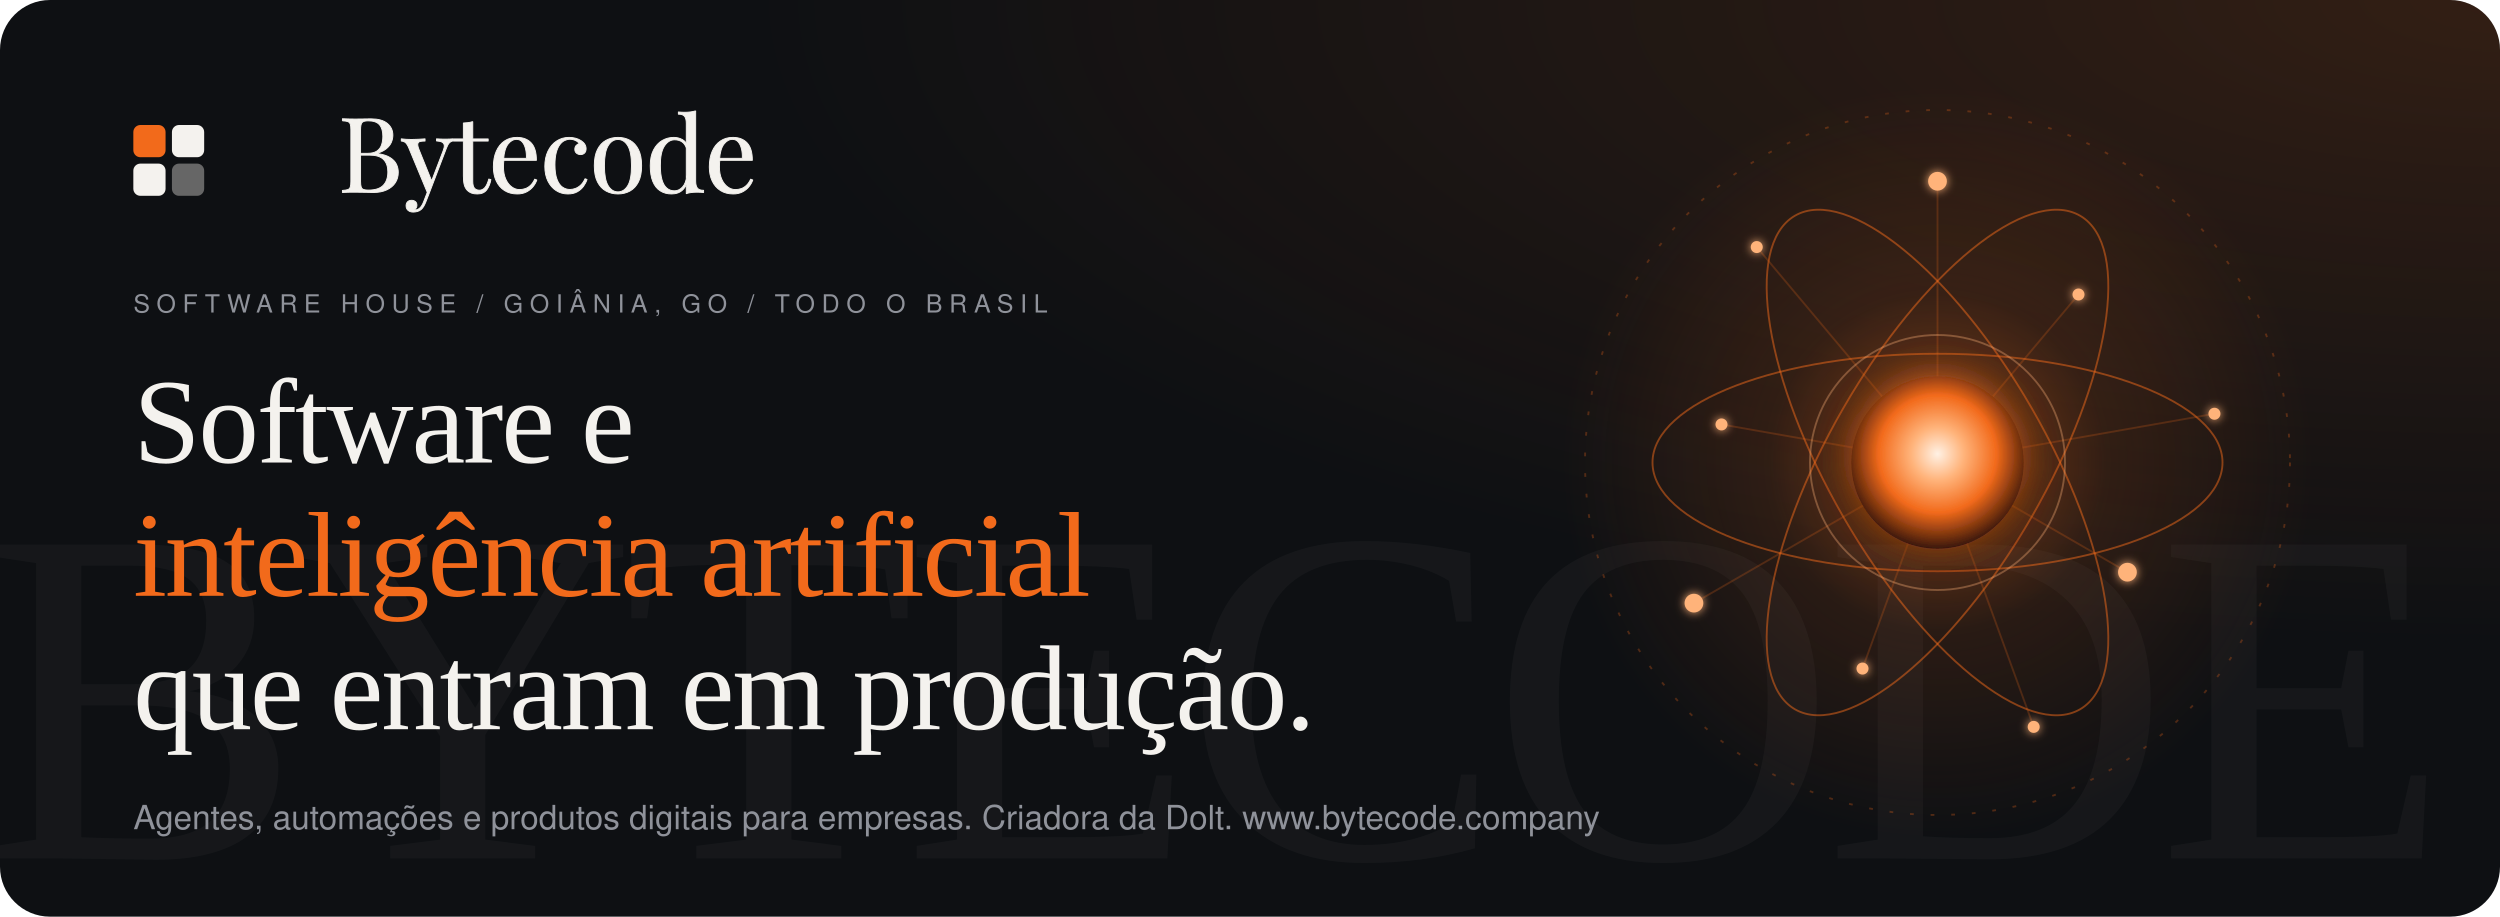
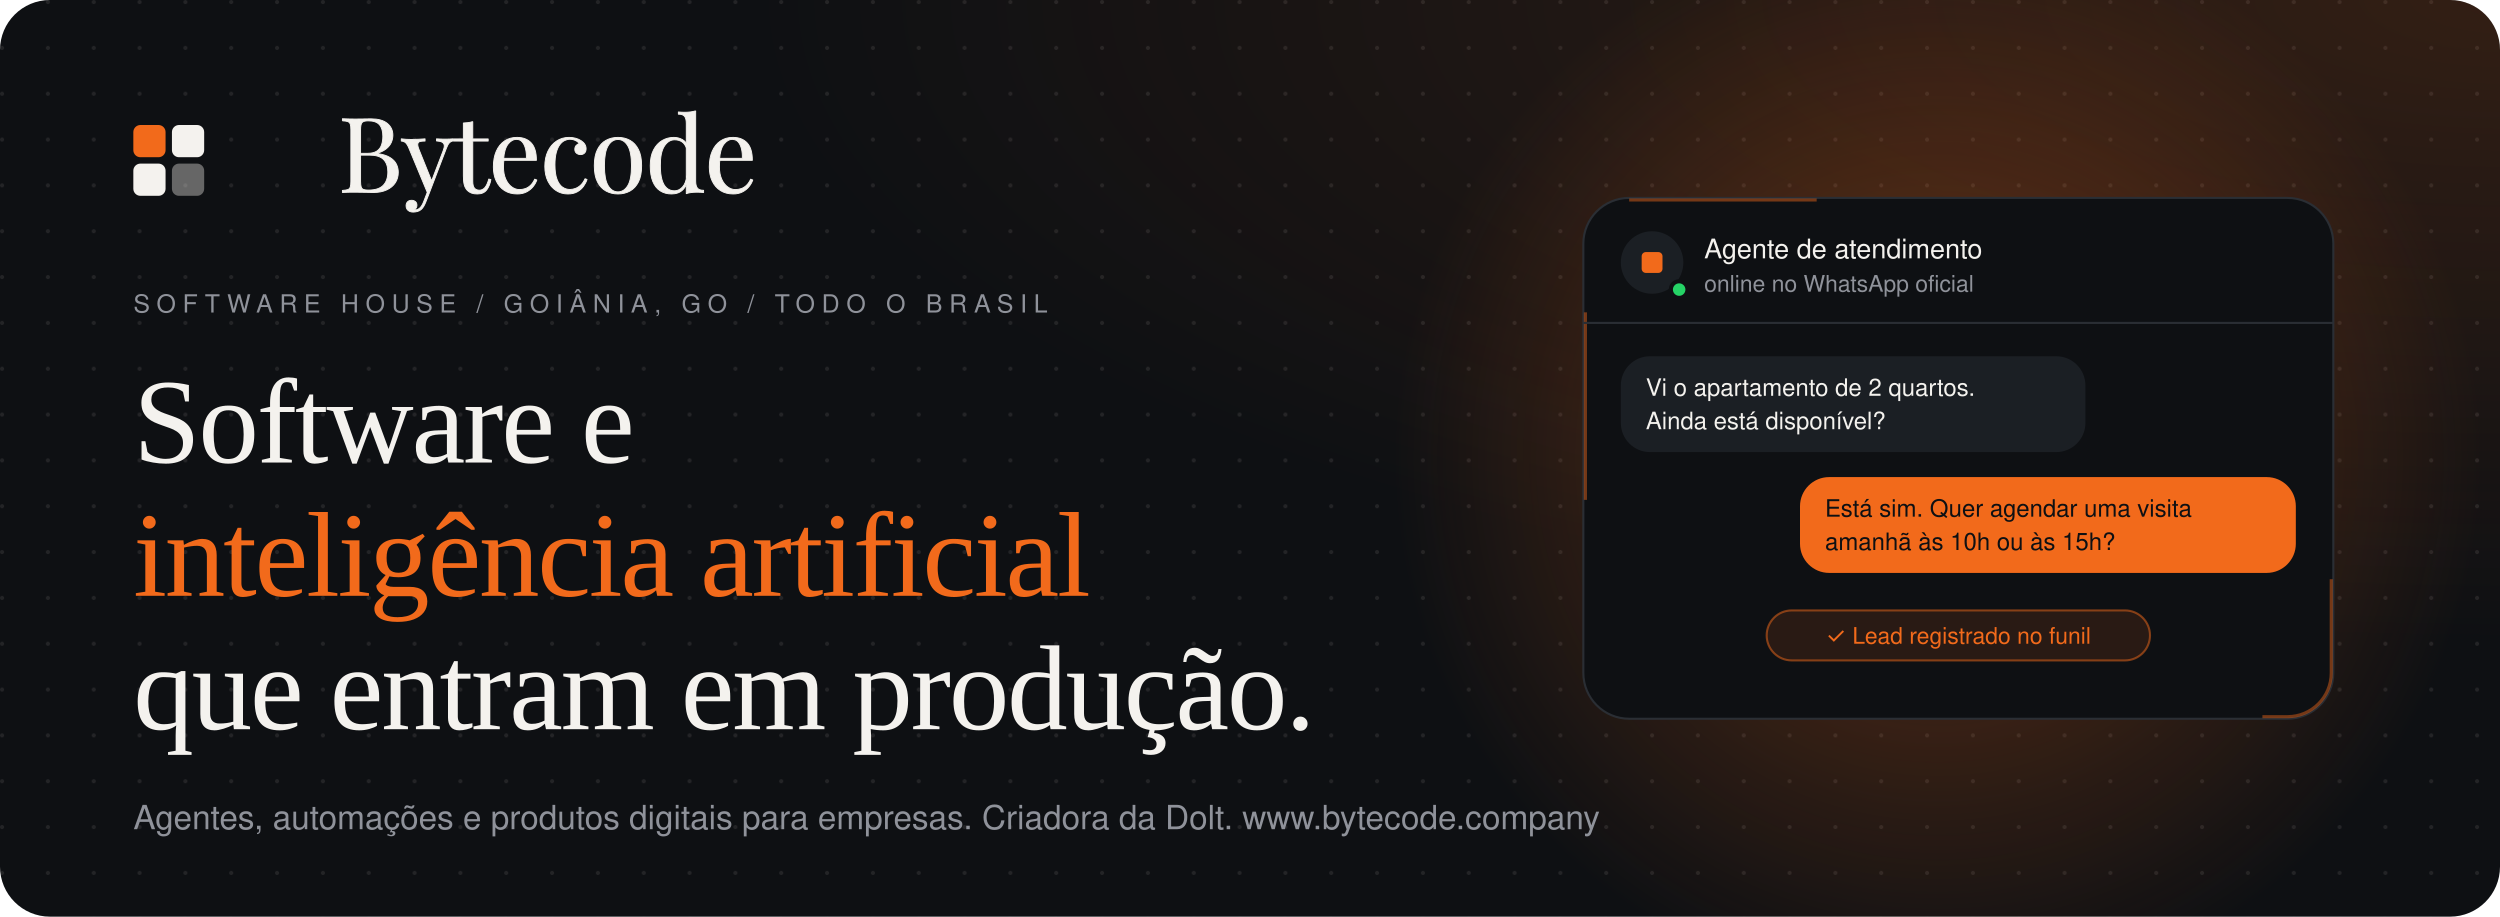
<svg xmlns="http://www.w3.org/2000/svg" viewBox="0 0 1200 440" width="1200" height="440" role="img" aria-label="BYTECODE TECNOLOGIA: software e inteligência artificial em Goiânia">
  <defs>
-     <radialGradient id="core-fill" cx="50%" cy="45%" r="55%">
-       <stop offset="0%" stop-color="#fff1e4" />
-       <stop offset="28%" stop-color="#ffb37a" />
-       <stop offset="62%" stop-color="#f26a1b" />
-       <stop offset="100%" stop-color="#3a1708" />
-     </radialGradient>
-     <radialGradient id="halo" cx="50%" cy="50%" r="50%">
-       <stop offset="0%" stop-color="#f26a1b" stop-opacity="0.5" />
-       <stop offset="45%" stop-color="#f26a1b" stop-opacity="0.12" />
-       <stop offset="100%" stop-color="#f26a1b" stop-opacity="0" />
-     </radialGradient>
    <radialGradient id="corner" cx="100%" cy="0%" r="70%">
      <stop offset="0%" stop-color="#f26a1b" stop-opacity="0.16" />
      <stop offset="100%" stop-color="#f26a1b" stop-opacity="0" />
    </radialGradient>
-     <filter id="core-glow" x="-60%" y="-60%" width="220%" height="220%">
-       <feGaussianBlur stdDeviation="10" result="b" />
-       <feMerge>
-         <feMergeNode in="b" />
-         <feMergeNode in="SourceGraphic" />
-       </feMerge>
-     </filter>
-     <filter id="node-glow" x="-200%" y="-200%" width="500%" height="500%">
-       <feGaussianBlur stdDeviation="2.5" result="b" />
+     <radialGradient id="spot" cx="50%" cy="50%" r="50%">
+       <stop offset="0%" stop-color="#f26a1b" stop-opacity="0.35" />
+       <stop offset="100%" stop-color="#f26a1b" stop-opacity="0" />
+     </radialGradient>
+     <pattern id="dots" width="22" height="22" patternUnits="userSpaceOnUse">
+       <circle cx="1" cy="1" r="1" fill="#f4f2ee" fill-opacity="0.09" />
+     </pattern>
+     <filter id="glow" x="-40%" y="-40%" width="180%" height="180%">
+       <feGaussianBlur stdDeviation="8" result="b" />
      <feMerge>
        <feMergeNode in="b" />
        <feMergeNode in="SourceGraphic" />
      </feMerge>
    </filter>
  </defs>
  <rect width="1200" height="440" rx="24" fill="#0e1013" />
+   <rect width="1200" height="440" rx="24" fill="url(#dots)" />
  <rect width="1200" height="440" rx="24" fill="url(#corner)" />
-   <text x="1176" y="412" text-anchor="end" font-family="Georgia, 'Times New Roman', serif" font-size="230" fill="#f4f2ee" fill-opacity="0.035" letter-spacing="-6">BYTECODE</text>
+   <circle cx="930" cy="220" r="260" fill="url(#spot)" />
  <g transform="translate(64 60)">
    <rect x="0.00" y="0.00" width="15.47" height="15.47" rx="3.40" fill="#f26a1b" />
    <rect x="18.53" y="0.00" width="15.47" height="15.47" rx="3.40" fill="#f4f2ee" />
    <rect x="0.00" y="18.53" width="15.47" height="15.47" rx="3.40" fill="#f4f2ee" />
    <rect x="18.53" y="18.53" width="15.47" height="15.47" rx="3.40" fill="rgba(244,242,238,0.38)" />
    <g transform="translate(48 -3) scale(0.5)">
      <path d="M104.74 2L104.74 0Q106.84 0.10 110.24 0.20Q113.64 0.30 116.94 0.30Q121.64 0.30 125.94 0.20Q130.24 0.10 132.04 0.10Q142.54 0.10 147.84 4.50Q153.14 8.90 153.14 15.80Q153.14 19.30 151.69 22.65Q150.24 26 146.89 28.75Q143.54 31.50 137.94 33.20L137.94 33.40Q145.84 34.40 150.29 37.15Q154.74 39.90 156.54 43.60Q158.34 47.30 158.34 51.40Q158.34 57.10 155.49 61.45Q152.64 65.80 147.24 68.30Q141.84 70.80 134.34 70.80Q132.14 70.80 127.74 70.65Q123.34 70.50 117.14 70.50Q113.64 70.50 110.24 70.55Q106.84 70.60 104.74 70.80L104.74 68.80Q108.14 68.60 109.89 68Q111.64 67.40 112.24 65.60Q112.84 63.80 112.84 60.20L112.84 10.60Q112.84 6.90 112.24 5.15Q111.64 3.40 109.89 2.75Q108.14 2.10 104.74 2M129.54 2Q124.94 2 123.54 3.70Q122.14 5.40 122.14 10.60L122.14 60.20Q122.14 63.70 122.74 65.50Q123.34 67.30 124.94 67.90Q126.54 68.50 129.64 68.50Q139.44 68.50 143.89 63.95Q148.34 59.40 148.34 51Q148.34 43.30 144.19 39.10Q140.04 34.90 130.54 34.90L120.24 34.90Q120.24 34.90 120.24 34.05Q120.24 33.20 120.24 33.20L128.84 33.20Q134.74 33.20 137.94 30.95Q141.14 28.70 142.34 24.95Q143.54 21.20 143.54 16.90Q143.54 9.50 140.29 5.75Q137.04 2 129.54 2M211.04 19.30L211.04 21.30Q209.14 21.50 207.54 23Q205.94 24.50 204.54 28.30L188.14 71.30L186.44 71.30L168.04 27Q166.14 23.10 164.29 22.25Q162.44 21.40 161.24 21.40L161.24 19.30Q163.44 19.60 165.84 19.75Q168.24 19.90 171.04 19.90Q174.14 19.90 177.59 19.70Q181.04 19.50 184.04 19.30L184.04 21.40Q181.54 21.40 179.59 21.75Q177.64 22.10 177.14 23.85Q176.64 25.60 178.34 29.80L190.64 60.30L190.04 60.50L201.44 30.70Q202.74 27.40 202.49 25.45Q202.24 23.50 200.44 22.50Q198.64 21.50 195.04 21.30L195.04 19.30Q196.84 19.40 198.14 19.45Q199.44 19.50 200.69 19.55Q201.94 19.60 203.44 19.60Q205.74 19.60 207.59 19.50Q209.44 19.40 211.04 19.30M186.24 70.50L188.14 71.30L184.74 80Q183.74 82.50 182.69 84.20Q181.64 85.90 180.44 87Q178.84 88.50 176.64 89.05Q174.44 89.60 172.64 89.60Q170.74 89.60 169.19 88.90Q167.64 88.20 166.74 86.85Q165.84 85.50 165.84 83.60Q165.84 81.20 167.24 79.75Q168.64 78.30 171.14 78.30Q173.24 78.30 174.74 79.50Q176.24 80.70 176.24 83Q176.24 84.70 175.44 85.80Q174.64 86.90 173.54 87.50Q173.74 87.60 173.89 87.60Q174.04 87.60 174.14 87.60Q176.84 87.60 178.94 85.75Q181.04 83.90 182.64 79.80L186.24 70.50M229.84 2.70L229.84 19.40L244.64 19.40L244.64 21.40L229.84 21.40L229.84 60.10Q229.84 64.80 231.54 66.70Q233.24 68.60 236.24 68.60Q239.24 68.60 241.44 66.15Q243.64 63.70 245.24 57.90L247.24 58.40Q246.24 64.20 243.29 68.20Q240.34 72.20 234.24 72.20Q230.84 72.20 228.64 71.35Q226.44 70.50 224.74 68.90Q222.54 66.60 221.69 63.40Q220.84 60.20 220.84 54.90L220.84 21.40L211.24 21.40L211.24 19.40L220.84 19.40L220.84 4.10Q223.34 4 225.64 3.70Q227.94 3.40 229.84 2.70M272.24 17.90Q281.04 17.90 285.99 23.25Q290.94 28.60 290.94 39.90L255.64 39.90L255.54 38L281.34 38Q281.54 33.10 280.54 28.95Q279.54 24.80 277.39 22.30Q275.24 19.80 271.84 19.80Q267.24 19.80 263.69 24.40Q260.14 29 259.44 39L259.74 39.40Q259.54 40.90 259.44 42.70Q259.34 44.50 259.34 46.30Q259.34 53.10 261.54 58Q263.74 62.90 267.29 65.45Q270.84 68 274.64 68Q277.64 68 280.34 67.05Q283.04 66.10 285.34 63.90Q287.64 61.70 289.34 58L291.34 58.80Q290.24 62.10 287.74 65.20Q285.24 68.30 281.44 70.25Q277.64 72.20 272.64 72.20Q265.44 72.20 260.29 68.90Q255.14 65.60 252.39 59.75Q249.64 53.90 249.64 46.30Q249.64 37.50 252.44 31.15Q255.24 24.80 260.34 21.35Q265.44 17.90 272.24 17.90M322.34 17.90Q325.54 17.90 328.54 18.70Q331.54 19.50 333.94 21.10Q336.24 22.60 337.44 24.55Q338.64 26.50 338.64 28.80Q338.64 31.50 337.14 32.95Q335.64 34.40 333.34 34.40Q331.14 34.40 329.49 33.10Q327.84 31.80 327.84 29.40Q327.84 27.10 329.09 25.70Q330.34 24.30 332.04 23.90Q331.04 22.10 328.49 20.90Q325.94 19.70 323.04 19.70Q320.54 19.70 318.04 20.90Q315.54 22.10 313.44 24.85Q311.34 27.60 310.04 32.35Q308.74 37.10 308.74 44.20Q308.74 53 310.74 58.20Q312.74 63.40 315.99 65.65Q319.24 67.90 323.14 67.90Q325.74 67.90 328.44 66.90Q331.14 65.90 333.54 63.65Q335.94 61.40 337.64 57.60L339.54 58.30Q338.54 61.50 336.24 64.75Q333.94 68 330.24 70.10Q326.54 72.20 321.14 72.20Q314.94 72.20 309.94 69Q304.94 65.80 301.99 59.85Q299.04 53.90 299.04 45.70Q299.04 37.50 301.99 31.25Q304.94 25 310.24 21.45Q315.54 17.90 322.34 17.90M369.24 17.90Q375.64 17.90 380.74 20.70Q385.84 23.50 388.89 29.50Q391.94 35.50 391.94 45.10Q391.94 54.70 388.89 60.65Q385.84 66.60 380.74 69.40Q375.64 72.20 369.24 72.20Q362.94 72.20 357.79 69.40Q352.64 66.60 349.59 60.65Q346.54 54.70 346.54 45.10Q346.54 35.50 349.59 29.50Q352.64 23.50 357.79 20.70Q362.94 17.90 369.24 17.90M369.24 19.90Q363.54 19.90 359.89 25.80Q356.24 31.70 356.24 45.10Q356.24 58.50 359.89 64.35Q363.54 70.20 369.24 70.20Q374.94 70.20 378.59 64.35Q382.24 58.50 382.24 45.10Q382.24 31.70 378.59 25.80Q374.94 19.90 369.24 19.90M443.84-7.60L443.84 59.90Q443.84 64.40 445.49 66.55Q447.14 68.70 451.44 68.70L451.44 70.80Q448.34 70.50 445.24 70.50Q442.34 70.50 439.69 70.80Q437.04 71.10 434.84 71.90L434.84 4.40Q434.84-0.10 433.24-2.25Q431.64-4.40 427.24-4.40L427.24-6.50Q430.44-6.20 433.44-6.20Q436.34-6.20 438.99-6.55Q441.64-6.90 443.84-7.60M422.84 17.90Q427.24 17.90 431.09 20Q434.94 22.10 436.24 27.20L434.94 28.20Q433.54 24 430.59 22.10Q427.64 20.20 423.64 20.20Q417.74 20.20 413.79 26.30Q409.84 32.40 409.94 45.10Q409.94 53.20 411.49 58.55Q413.04 63.90 416.09 66.55Q419.14 69.20 423.54 69.20Q427.74 69.20 431.14 65.60Q434.54 62 435.24 55L436.44 56.40Q435.64 64 431.59 68.10Q427.54 72.20 420.64 72.20Q414.44 72.20 409.79 69.20Q405.14 66.20 402.69 60.20Q400.24 54.20 400.24 45.10Q400.24 36 403.39 29.95Q406.54 23.90 411.69 20.90Q416.84 17.90 422.84 17.90M479.54 17.90Q488.34 17.90 493.29 23.25Q498.24 28.60 498.24 39.90L462.94 39.90L462.84 38L488.64 38Q488.84 33.10 487.84 28.95Q486.84 24.80 484.69 22.30Q482.54 19.80 479.14 19.80Q474.54 19.80 470.99 24.40Q467.44 29 466.74 39L467.04 39.40Q466.84 40.90 466.74 42.70Q466.64 44.50 466.64 46.30Q466.64 53.10 468.84 58Q471.04 62.90 474.59 65.45Q478.14 68 481.94 68Q484.94 68 487.64 67.05Q490.34 66.10 492.64 63.90Q494.94 61.70 496.64 58L498.64 58.80Q497.54 62.10 495.04 65.20Q492.54 68.30 488.74 70.25Q484.94 72.20 479.94 72.20Q472.74 72.20 467.59 68.90Q462.44 65.60 459.69 59.75Q456.94 53.90 456.94 46.30Q456.94 37.50 459.74 31.15Q462.54 24.80 467.64 21.35Q472.74 17.90 479.54 17.90" fill="#f4f2ee" stroke="#f4f2ee" stroke-width="0.9" stroke-linejoin="round" paint-order="stroke" />
    </g>
  </g>
  <text x="64" y="150" font-family="-apple-system, 'Segoe UI', Helvetica, Arial, sans-serif" font-size="12" letter-spacing="3.2" fill="#8f929a">SOFTWARE HOUSE  /  GOIÂNIA, GO  /  TODO O BRASIL</text>
  <text font-family="Georgia, 'Times New Roman', serif" font-size="58" fill="#f4f2ee" letter-spacing="-1">
    <tspan x="64" y="222">Software e</tspan>
    <tspan x="64" y="286" fill="#f26a1b">inteligência artificial</tspan>
    <tspan x="64" y="350">que entram em produção.</tspan>
  </text>
  <text x="64" y="398" font-family="-apple-system, 'Segoe UI', Helvetica, Arial, sans-serif" font-size="16" fill="#8f929a">Agentes, automações e produtos digitais para empresas.   Criadora da Dolt.   www.bytecode.company</text>
-   <g transform="translate(750.0 42.0) scale(0.9)">
-     <circle cx="200" cy="200" r="200" fill="url(#halo)" />
-     <g fill="none" stroke="#f26a1b" stroke-opacity="0.28" stroke-dasharray="2 9">
-       <circle cx="200" cy="200" r="188" />
-       <animateTransform attributeName="transform" type="rotate" from="360 200 200" to="0 200 200" dur="72s" repeatCount="indefinite" />
-     </g>
-     <g fill="none" stroke="#f26a1b" stroke-opacity="0.5">
-       <ellipse cx="200" cy="200" rx="152" ry="58" transform="rotate(0 200 200)" />
-       <ellipse cx="200" cy="200" rx="152" ry="58" transform="rotate(60 200 200)" />
-       <ellipse cx="200" cy="200" rx="152" ry="58" transform="rotate(120 200 200)" />
-       <animateTransform attributeName="transform" type="rotate" from="0 200 200" to="360 200 200" dur="48s" repeatCount="indefinite" />
-     </g>
-     <g stroke="#f26a1b" stroke-opacity="0.22">
-       <line x1="200" y1="200" x2="200.0" y2="50.0" />
-       <line x1="200" y1="200" x2="275.2" y2="110.4" />
-       <line x1="200" y1="200" x2="347.7" y2="174.0" />
-       <line x1="200" y1="200" x2="301.3" y2="258.5" />
-       <line x1="200" y1="200" x2="251.3" y2="341.0" />
-       <line x1="200" y1="200" x2="160.0" y2="309.9" />
-       <line x1="200" y1="200" x2="70.1" y2="275.0" />
-       <line x1="200" y1="200" x2="84.8" y2="179.7" />
-       <line x1="200" y1="200" x2="103.6" y2="85.1" />
-     </g>
-     <g fill="#ffb37a" filter="url(#node-glow)">
-       <circle cx="200.0" cy="50.0" r="5" />
-       <circle cx="275.2" cy="110.4" r="3.2" />
-       <circle cx="347.7" cy="174.0" r="3.2" />
-       <circle cx="301.3" cy="258.5" r="5" />
-       <circle cx="251.3" cy="341.0" r="3.2" />
-       <circle cx="160.0" cy="309.9" r="3.2" />
-       <circle cx="70.1" cy="275.0" r="5" />
-       <circle cx="84.8" cy="179.7" r="3.2" />
-       <circle cx="103.6" cy="85.1" r="3.2" />
-     </g>
-     <circle cx="200" cy="200" r="68" fill="none" stroke="#ffb37a" stroke-opacity="0.35" />
-     <g filter="url(#core-glow)">
-       <circle cx="200" cy="200" r="46" fill="url(#core-fill)" />
-     </g>
-   </g>
+   <rect x="760" y="95" width="360" height="250" rx="22" fill="#0e1013" stroke="#2a2e34" />
+   <rect x="761" y="96" width="358" height="248" rx="21" fill="none" stroke="#f26a1b" stroke-opacity="0.45" stroke-dasharray="90 420" stroke-width="1.5">
+     <animate attributeName="stroke-dashoffset" from="0" to="-510" dur="9s" repeatCount="indefinite" />
+   </rect>
+   <rect x="778" y="111" width="30" height="30" rx="15" fill="#1b1f24" />
+   <rect x="788" y="121" width="10" height="10" rx="2" fill="#f26a1b" />
+   <circle cx="806" cy="139" r="4" fill="#25d366" stroke="#0e1013" stroke-width="2" />
+   <text x="818" y="124" font-family="-apple-system, 'Segoe UI', Helvetica, Arial, sans-serif" font-size="13" fill="#f4f2ee">Agente de atendimento</text>
+   <text x="818" y="140" font-family="-apple-system, 'Segoe UI', Helvetica, Arial, sans-serif" font-size="11" fill="#8f929a">online no WhatsApp oficial</text>
+   <line x1="760" y1="155" x2="1120" y2="155" stroke="#2a2e34" />
+   <rect x="778" y="171" width="223" height="46" rx="14" fill="#1b1f24" />
+   <text x="790" y="190" font-family="-apple-system, 'Segoe UI', Helvetica, Arial, sans-serif" font-size="11.5" fill="#f4f2ee">Vi o apartamento de 2 quartos.</text>
+   <text x="790" y="206" font-family="-apple-system, 'Segoe UI', Helvetica, Arial, sans-serif" font-size="11.5" fill="#f4f2ee">Ainda está disponível?</text>
+   <rect x="864" y="229" width="238" height="46" rx="14" fill="#f26a1b" />
+   <text x="876" y="248" font-family="-apple-system, 'Segoe UI', Helvetica, Arial, sans-serif" font-size="11.5" fill="#0e1013">Está sim. Quer agendar uma visita</text>
+   <text x="876" y="264" font-family="-apple-system, 'Segoe UI', Helvetica, Arial, sans-serif" font-size="11.5" fill="#0e1013">amanhã às 10h ou às 15h?</text>
+   <rect x="848" y="293" width="184" height="24" rx="12" fill="#f26a1b" fill-opacity="0.12" stroke="#f26a1b" stroke-opacity="0.5" />
+   <text x="940" y="309" text-anchor="middle" font-family="-apple-system, 'Segoe UI', Helvetica, Arial, sans-serif" font-size="11" fill="#f26a1b">✓ Lead registrado no funil</text>
</svg>
